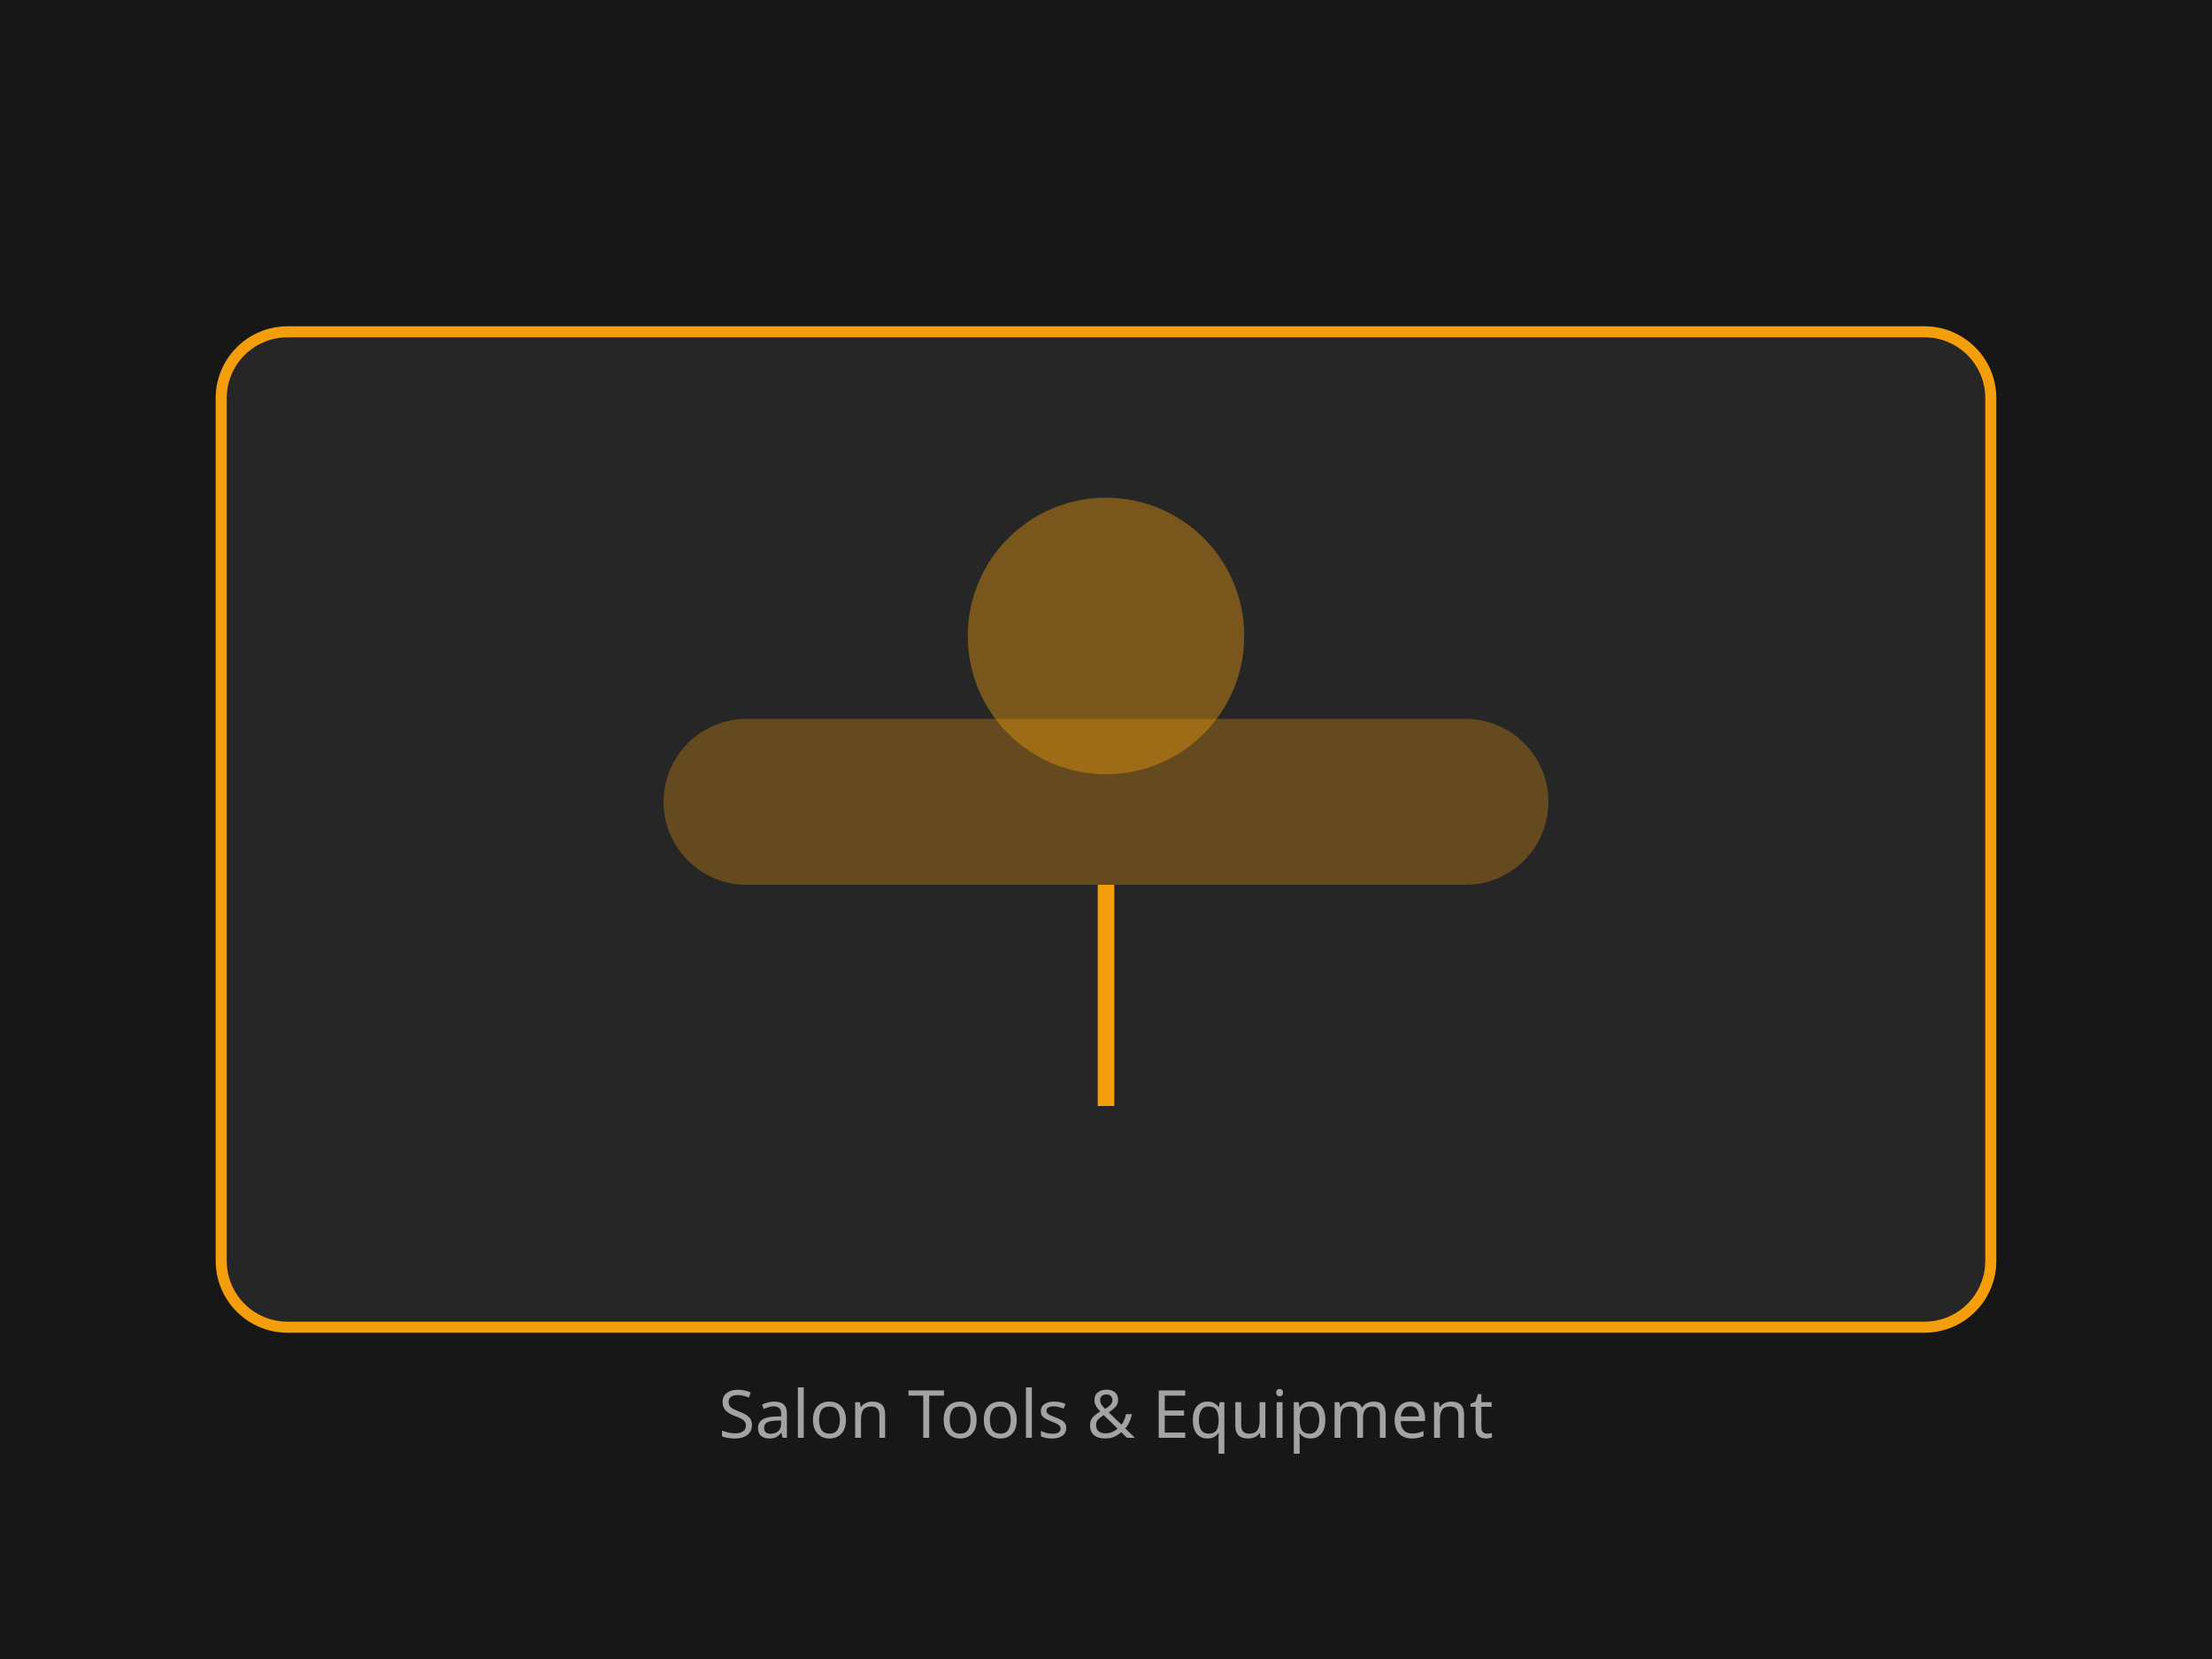
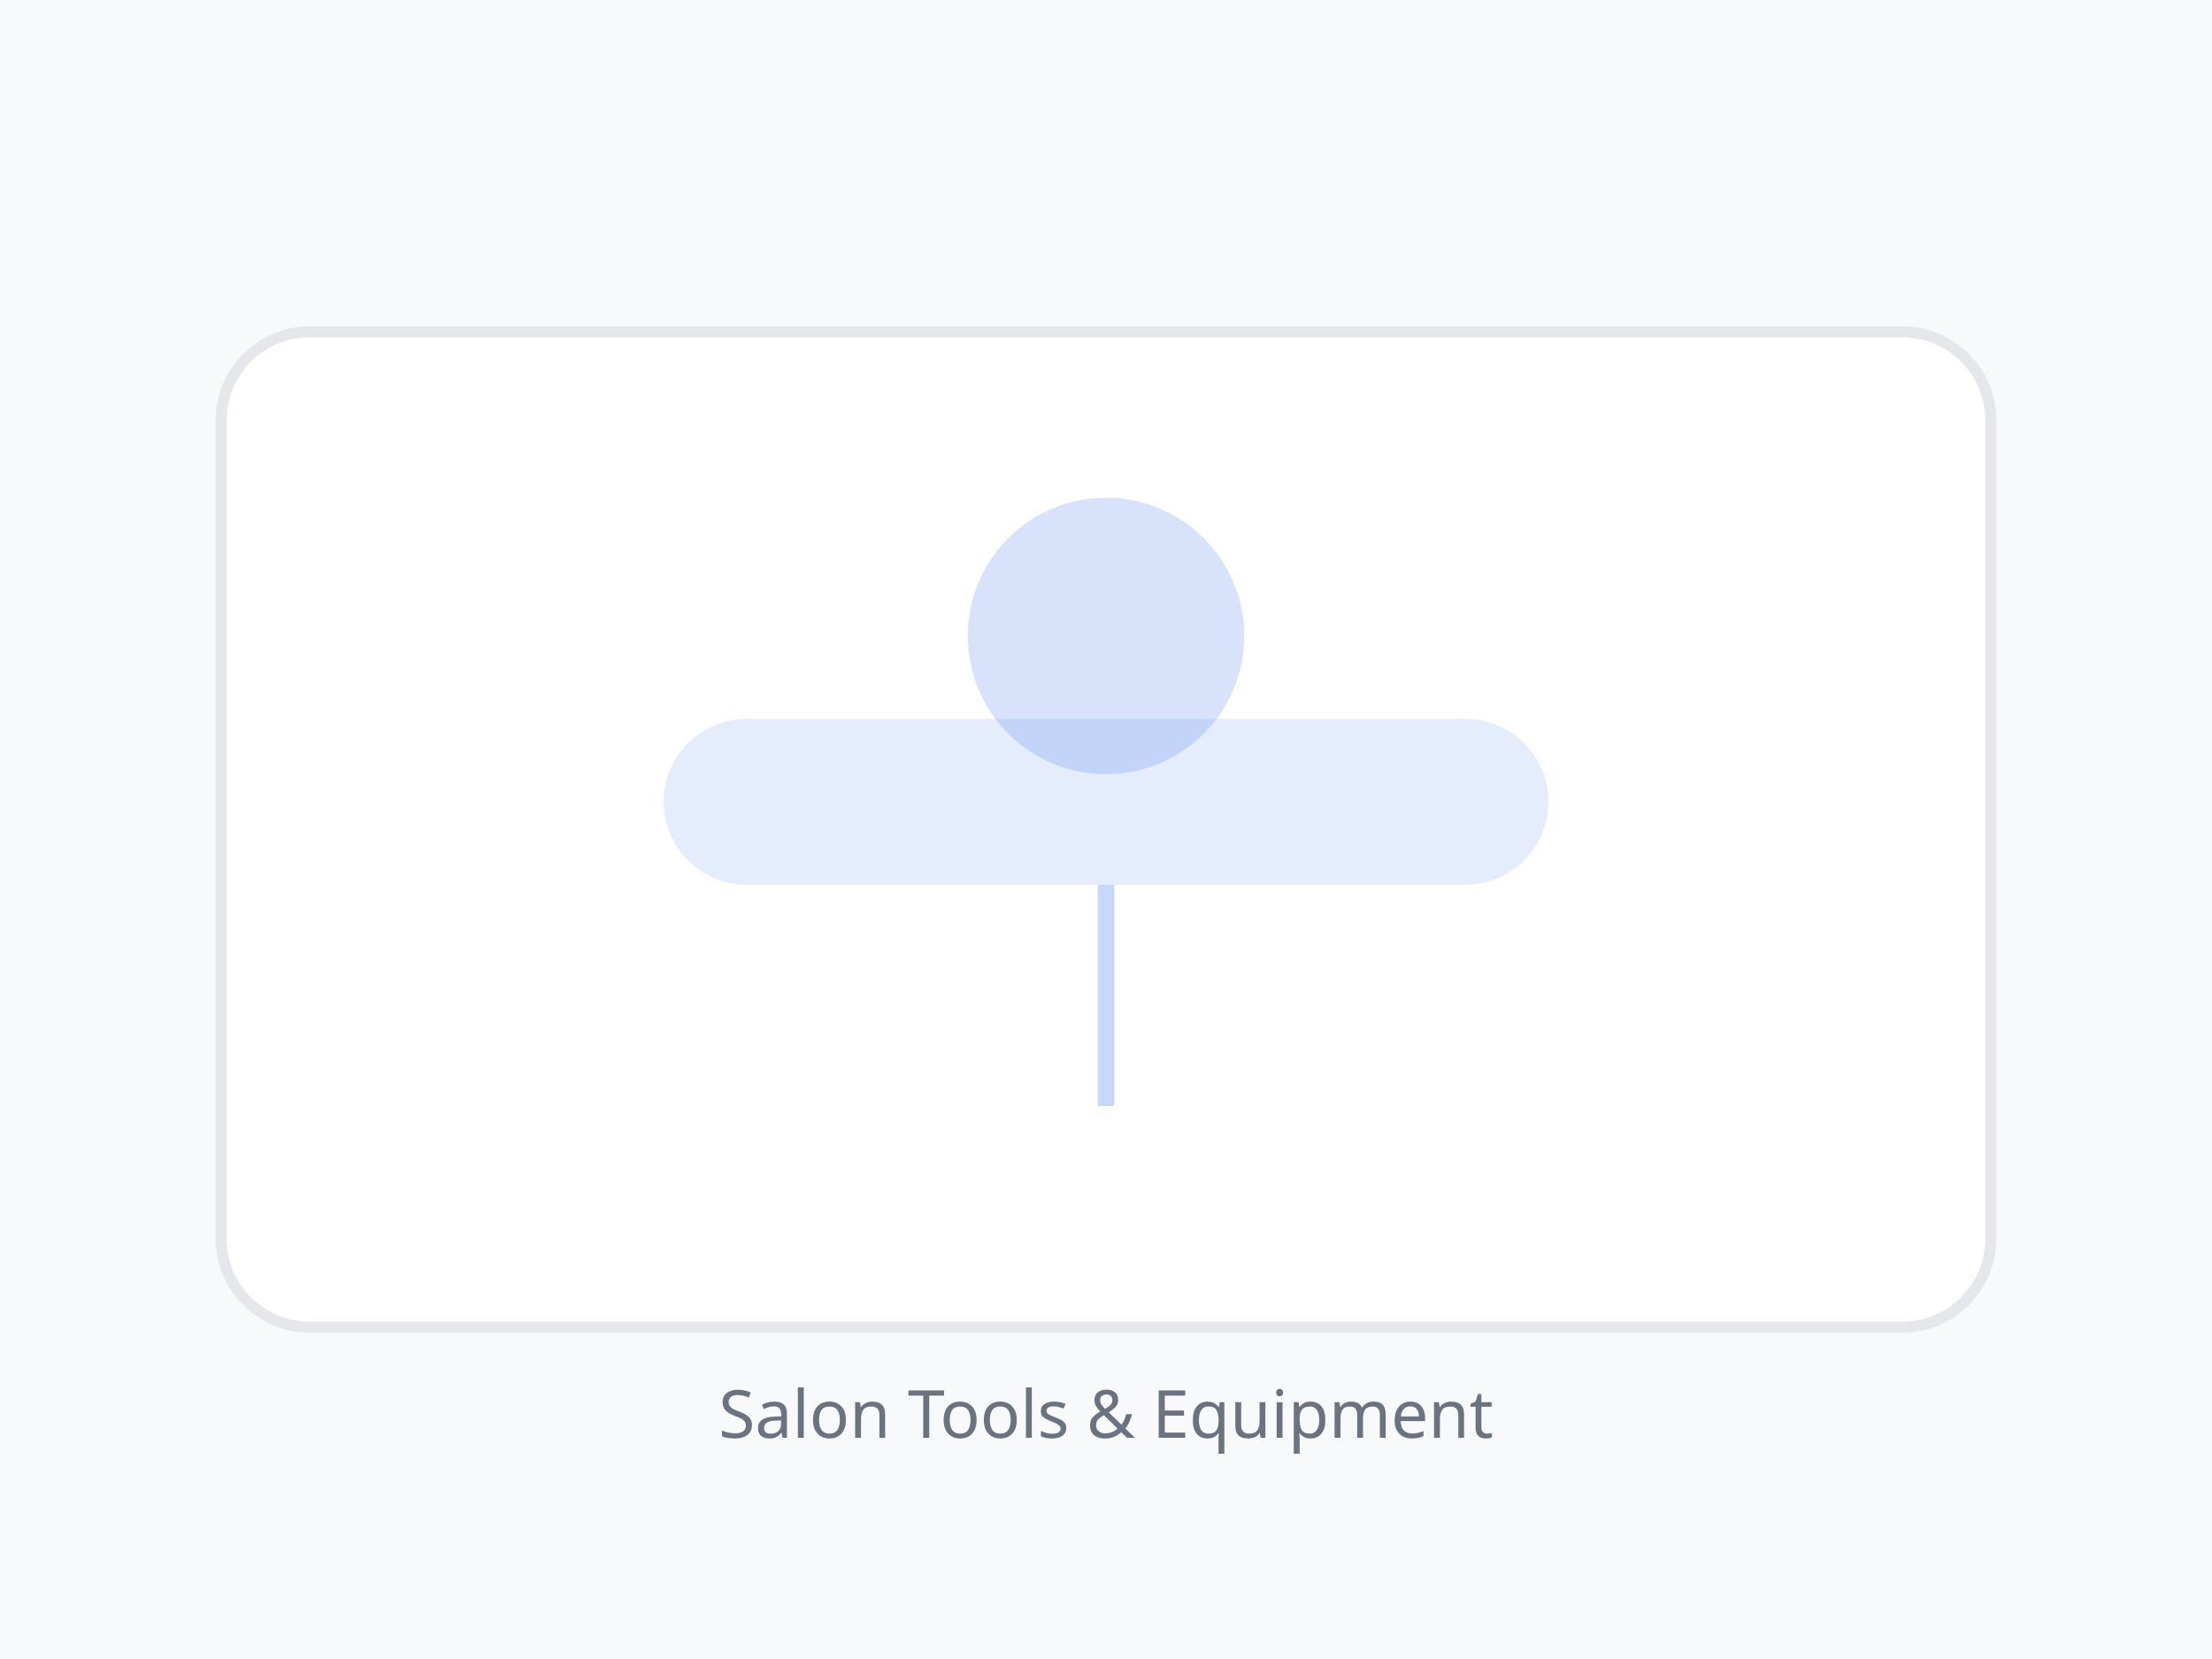
<svg xmlns="http://www.w3.org/2000/svg" viewBox="0 0 400 300" fill="none">
-   <rect width="400" height="300" fill="#171717" />
-   <rect x="40" y="60" width="320" height="180" rx="12" fill="#262626" stroke="#f59e0b" stroke-width="2" />
-   <rect x="120" y="130" width="160" height="30" rx="15" fill="#f59e0b" opacity="0.3" />
-   <circle cx="200" cy="115" r="25" fill="#f59e0b" opacity="0.4" />
-   <line x1="200" y1="160" x2="200" y2="200" stroke="#f59e0b" stroke-width="3" />
-   <text x="200" y="260" text-anchor="middle" fill="#a3a3a3" font-family="sans-serif" font-size="12">Salon Tools &amp; Equipment</text>
+   <rect width="400" height="300" fill="#F8F9FA" />
+   <rect x="40" y="60" width="320" height="180" rx="16" fill="#FFFFFF" stroke="#E5E7EB" stroke-width="2" />
+   <rect x="120" y="130" width="160" height="30" rx="15" fill="#2563EB" opacity="0.12" />
+   <circle cx="200" cy="115" r="25" fill="#2563EB" opacity="0.18" />
+   <line x1="200" y1="160" x2="200" y2="200" stroke="#2563EB" stroke-width="3" opacity="0.25" />
+   <text x="200" y="260" text-anchor="middle" fill="#6B7280" font-family="sans-serif" font-size="12">Salon Tools &amp; Equipment</text>
</svg>
